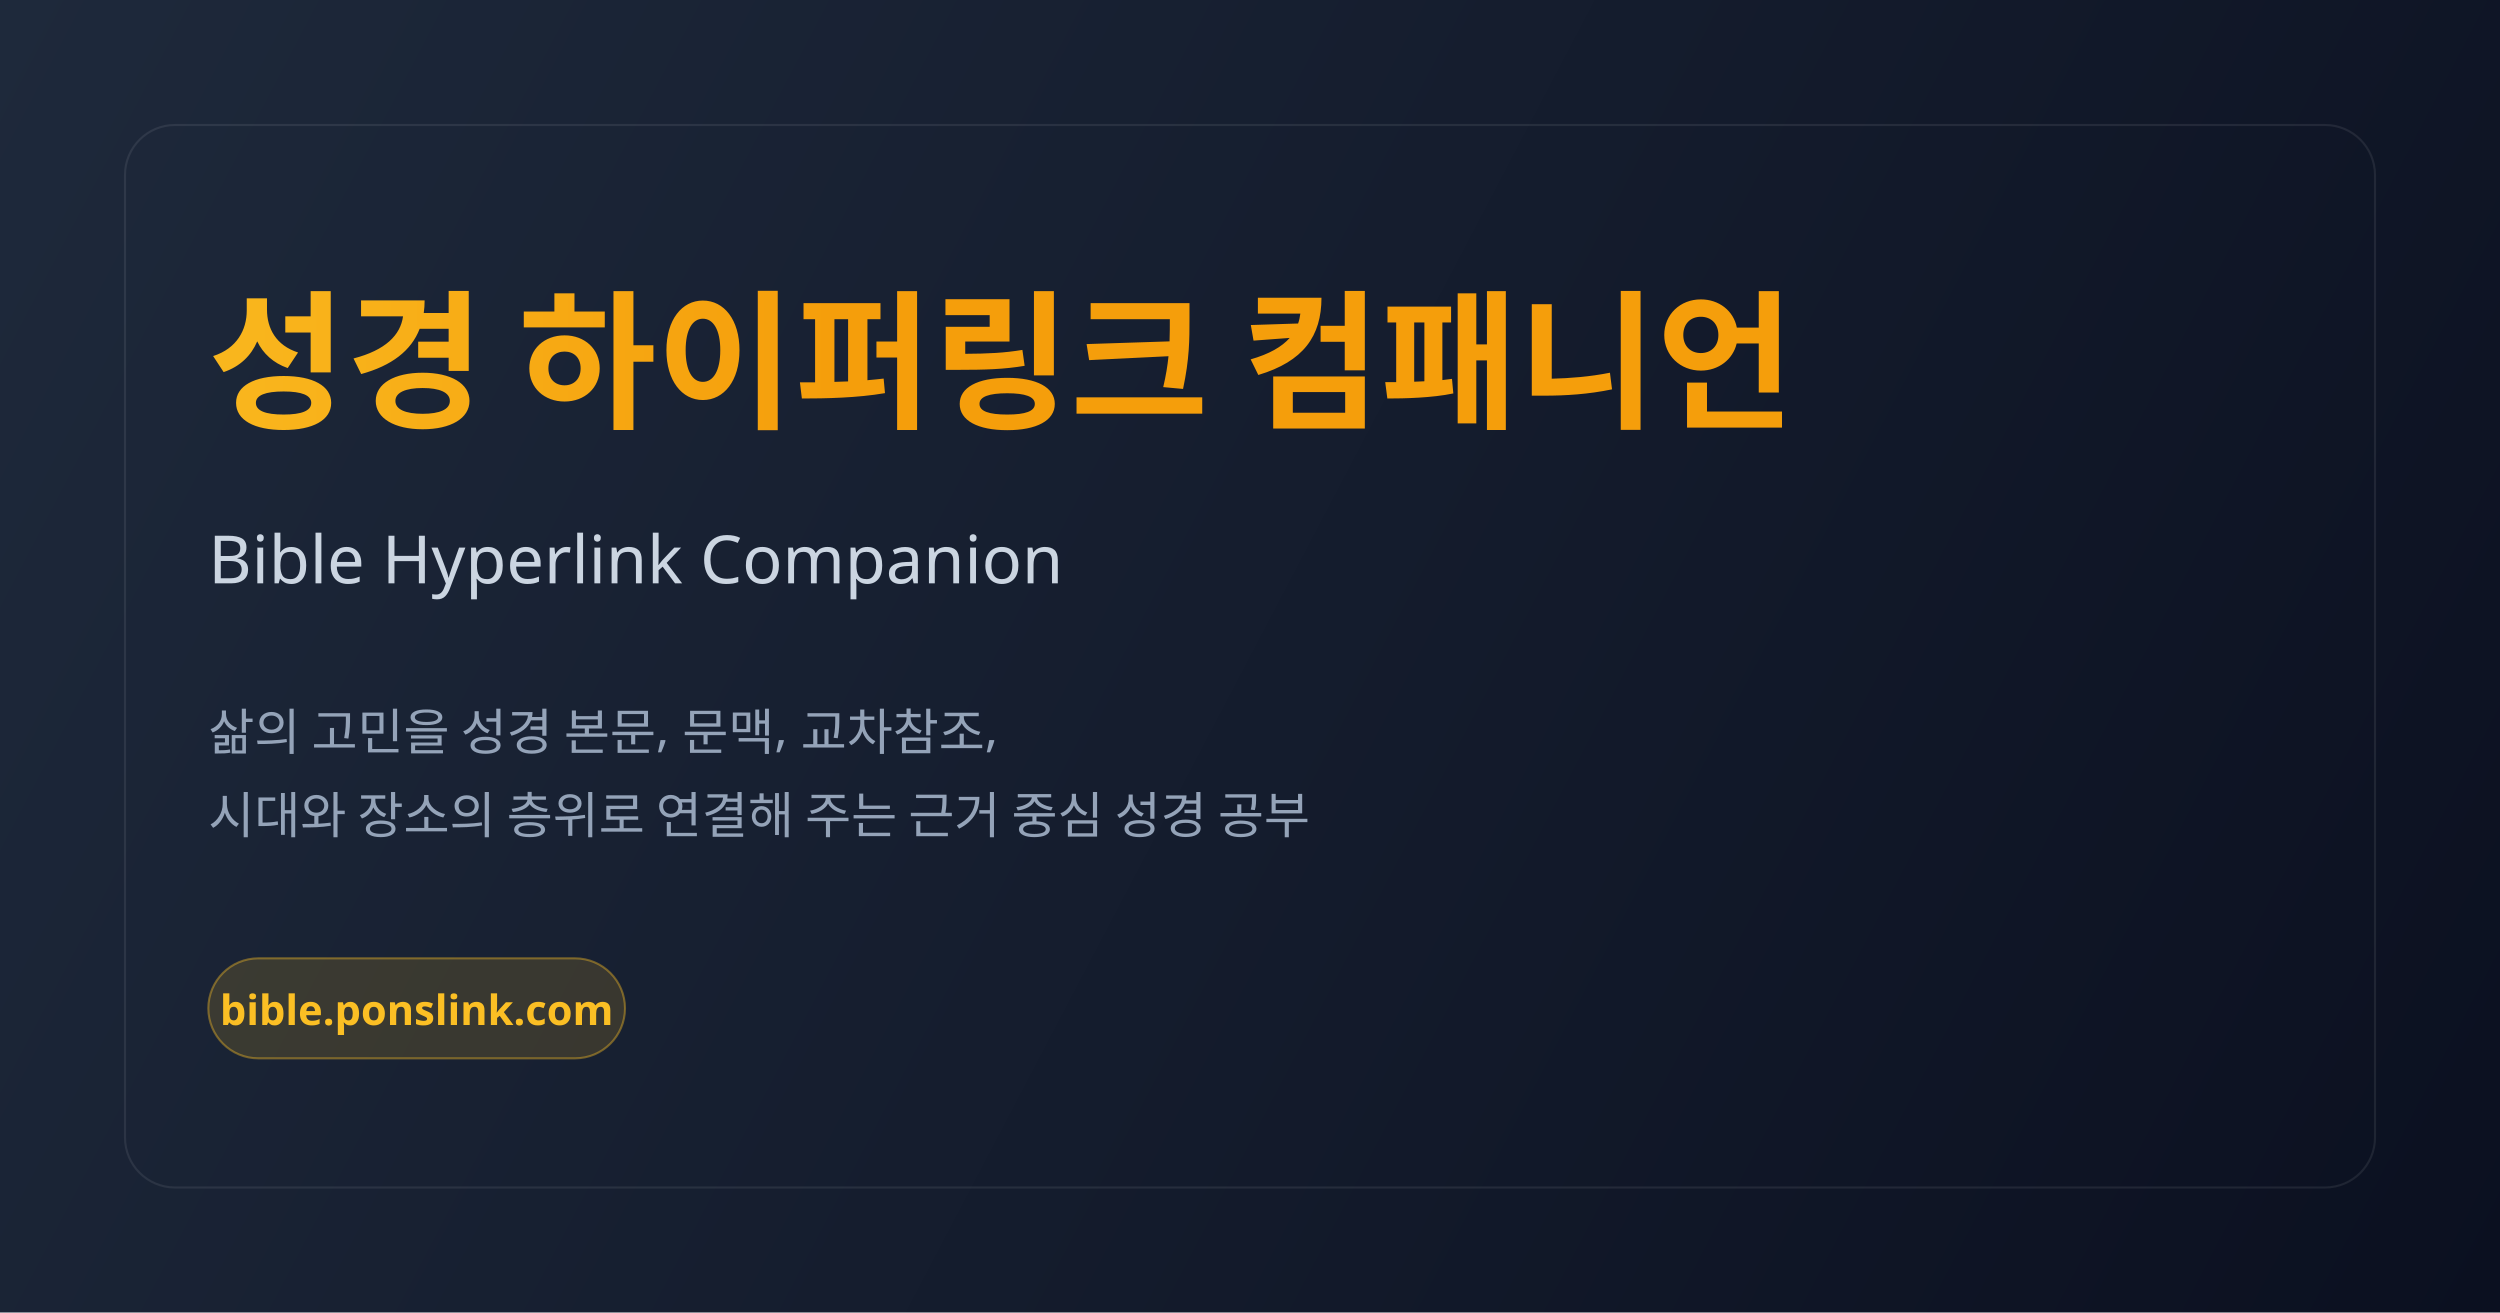
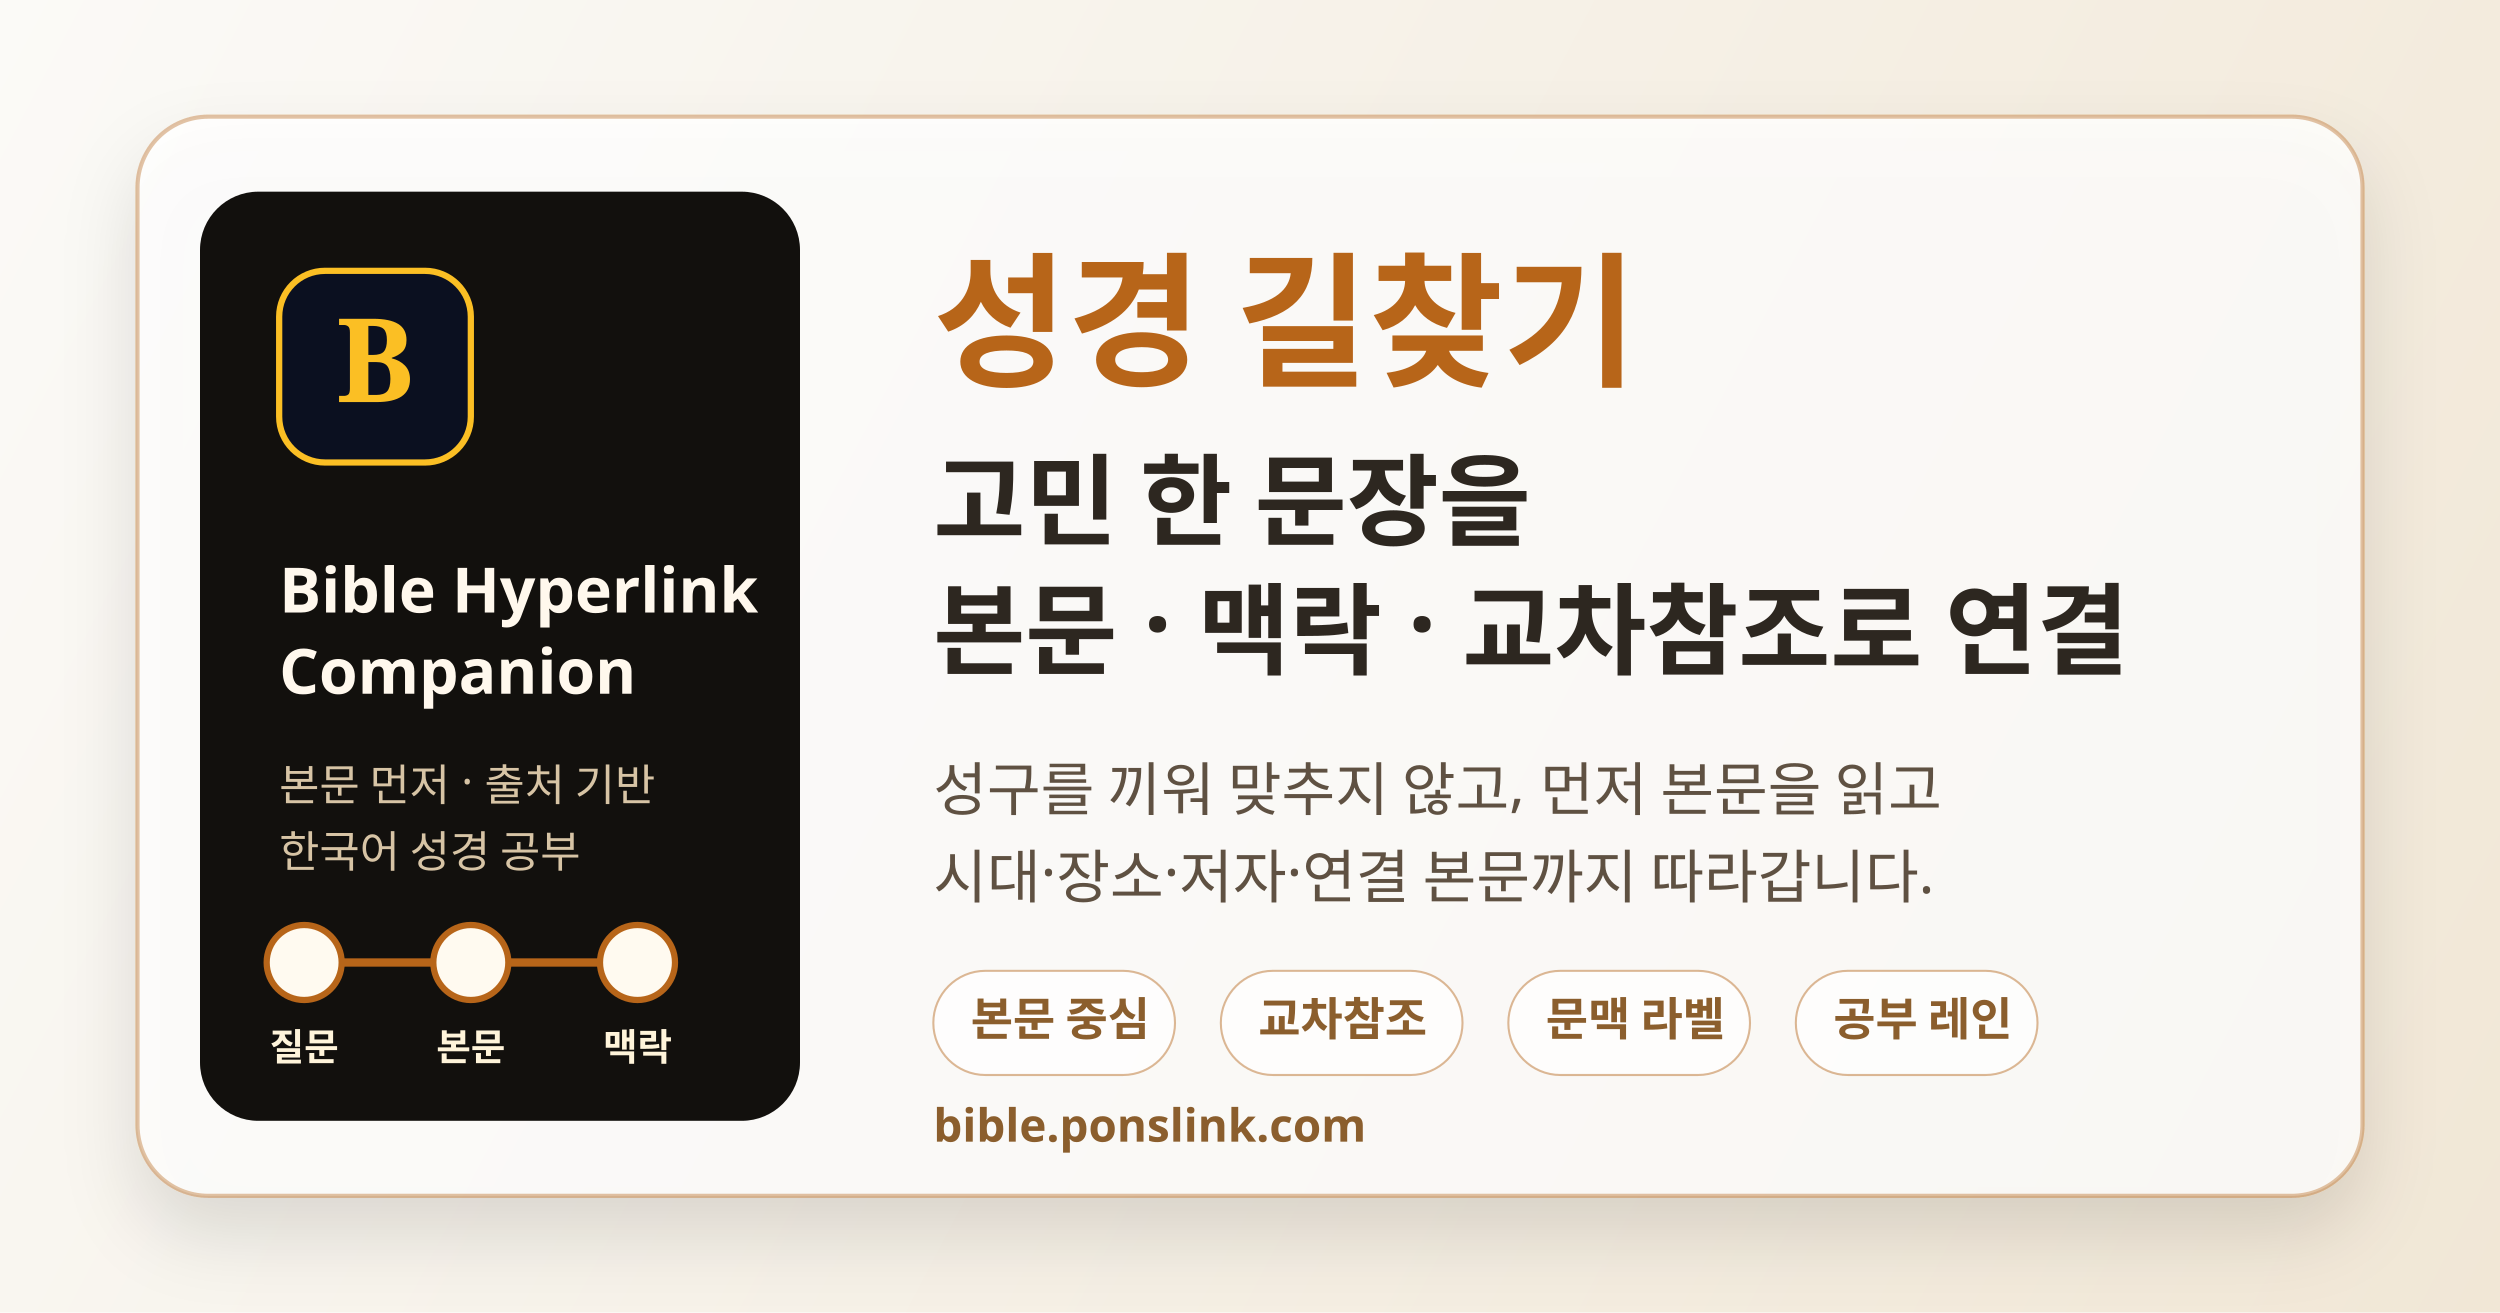
- <svg xmlns="http://www.w3.org/2000/svg" viewBox="0 0 1200 630">
+ <svg xmlns="http://www.w3.org/2000/svg" viewBox="0 0 1200 630" role="img" aria-label="성경 길찾기: 고민 한 문장을 본문, 맥락, 교차참조로 연결하는 성경 공부 앱">
  <defs>
    <linearGradient id="bg" x1="0" y1="0" x2="1200" y2="630" gradientUnits="userSpaceOnUse">
-       <stop offset="0%" stop-color="#1e293b" />
-       <stop offset="100%" stop-color="#0b1020" />
+       <stop offset="0%" stop-color="#fbfaf7" />
+       <stop offset="100%" stop-color="#f1e7d6" />
    </linearGradient>
-     <linearGradient id="gold" x1="0" y1="0" x2="400" y2="0" gradientUnits="userSpaceOnUse">
-       <stop offset="0%" stop-color="#fbbf24" />
-       <stop offset="100%" stop-color="#f59e0b" />
-     </linearGradient>
+     <filter id="shadow" x="-20%" y="-20%" width="140%" height="140%">
+       <feDropShadow dx="0" dy="18" stdDeviation="18" flood-color="#12100d" flood-opacity="0.16" />
+     </filter>
  </defs>
  <rect width="1200" height="630" fill="url(#bg)" />
-   <rect x="60" y="60" width="1080" height="510" rx="24" fill="none" stroke="rgba(255,255,255,0.08)" stroke-width="1" />
-   <text x="100" y="200" font-family="Georgia, serif" font-size="72" font-weight="bold" fill="url(#gold)">성경 하이퍼링크 컴패니언</text>
-   <text x="100" y="280" font-family="system-ui, sans-serif" font-size="32" fill="#cbd5e1">Bible Hyperlink Companion</text>
-   <text x="100" y="360" font-family="system-ui, sans-serif" font-size="24" fill="#94a3b8">삶의 고민을 성경 본문, 문맥, 교차참조,</text>
-   <text x="100" y="400" font-family="system-ui, sans-serif" font-size="24" fill="#94a3b8">시대와 장소의 층위로 연결해 주는 근거 중심 성경 공부</text>
-   <rect x="100" y="460" width="200" height="48" rx="24" fill="rgba(251,191,36,0.15)" stroke="rgba(251,191,36,0.4)" stroke-width="1" />
-   <text x="200" y="492" text-anchor="middle" font-family="system-ui, sans-serif" font-size="20" font-weight="600" fill="#fbbf24">bible.ponslink.com</text>
+   <rect x="66" y="56" width="1068" height="518" rx="34" fill="rgba(255,255,255,0.76)" stroke="rgba(181,101,25,0.38)" stroke-width="2" filter="url(#shadow)" />
+   <rect x="96" y="92" width="288" height="446" rx="28" fill="#12100d" />
+   <rect x="134" y="130" width="92" height="92" rx="22" fill="#0b1020" stroke="#fbbf24" stroke-width="3" />
+   <text x="180" y="193" text-anchor="middle" font-family="Georgia, serif" font-size="56" font-weight="700" fill="#fbbf24">B</text>
+   <text x="134" y="294" font-family="system-ui, sans-serif" font-size="30" font-weight="800" fill="#fff8ed">Bible Hyperlink</text>
+   <text x="134" y="333" font-family="system-ui, sans-serif" font-size="30" font-weight="800" fill="#fff8ed">Companion</text>
+   <text x="134" y="366" dominant-baseline="hanging" font-family="system-ui, sans-serif" font-size="21" fill="#d7c4a5">본문 먼저 · 출처 기반</text>
+   <text x="134" y="398" dominant-baseline="hanging" font-family="system-ui, sans-serif" font-size="21" fill="#d7c4a5">한국어 성경 공부</text>
+   <path d="M165 462H207M245 462H288" stroke="#b76519" stroke-width="4" stroke-linecap="round" />
+   <g font-family="system-ui, sans-serif" font-size="18" font-weight="700" text-anchor="middle" fill="#fff4da">
+     <circle cx="146" cy="462" r="18" fill="#fffaf0" stroke="#b76519" stroke-width="3" />
+     <text x="146" y="509">질문</text>
+     <circle cx="226" cy="462" r="18" fill="#fffaf0" stroke="#b76519" stroke-width="3" />
+     <text x="226" y="509">본문</text>
+     <circle cx="306" cy="462" r="18" fill="#fffaf0" stroke="#b76519" stroke-width="3" />
+     <text x="306" y="509">맥락</text>
+   </g>
+   <text x="448" y="180" font-family="system-ui, sans-serif" font-size="70" font-weight="900" fill="#b76519">성경 길찾기</text>
+   <text x="448" y="258" font-family="system-ui, sans-serif" font-size="48" font-weight="900" fill="#2d2720">고민 한 문장을</text>
+   <text x="448" y="320" font-family="system-ui, sans-serif" font-size="48" font-weight="900" fill="#2d2720">본문 · 맥락 · 교차참조로 연결</text>
+   <text x="448" y="389" font-family="system-ui, sans-serif" font-size="28" fill="#5f5142">성구를 끼워 맞추지 않고, 먼저 본문을 읽고</text>
+   <text x="448" y="431" font-family="system-ui, sans-serif" font-size="28" fill="#5f5142">시대·장소·저자·연결 본문까지 따라갑니다.</text>
+   <g font-family="system-ui, sans-serif" font-size="22" font-weight="800" fill="#8b5e2d">
+     <rect x="448" y="466" width="116" height="50" rx="25" fill="rgba(255,255,255,0.72)" stroke="rgba(181,101,25,0.45)" />
+     <text x="466" y="497">본문 중심</text>
+     <rect x="586" y="466" width="116" height="50" rx="25" fill="rgba(255,255,255,0.72)" stroke="rgba(181,101,25,0.45)" />
+     <text x="604" y="497">교차참조</text>
+     <rect x="724" y="466" width="116" height="50" rx="25" fill="rgba(255,255,255,0.72)" stroke="rgba(181,101,25,0.45)" />
+     <text x="742" y="497">문맥 라벨</text>
+     <rect x="862" y="466" width="116" height="50" rx="25" fill="rgba(255,255,255,0.72)" stroke="rgba(181,101,25,0.45)" />
+     <text x="880" y="497">공부 레인</text>
+   </g>
+   <text x="448" y="548" font-family="system-ui, sans-serif" font-size="22" font-weight="800" fill="#8b5e2d">bible.ponslink.com</text>
</svg>
